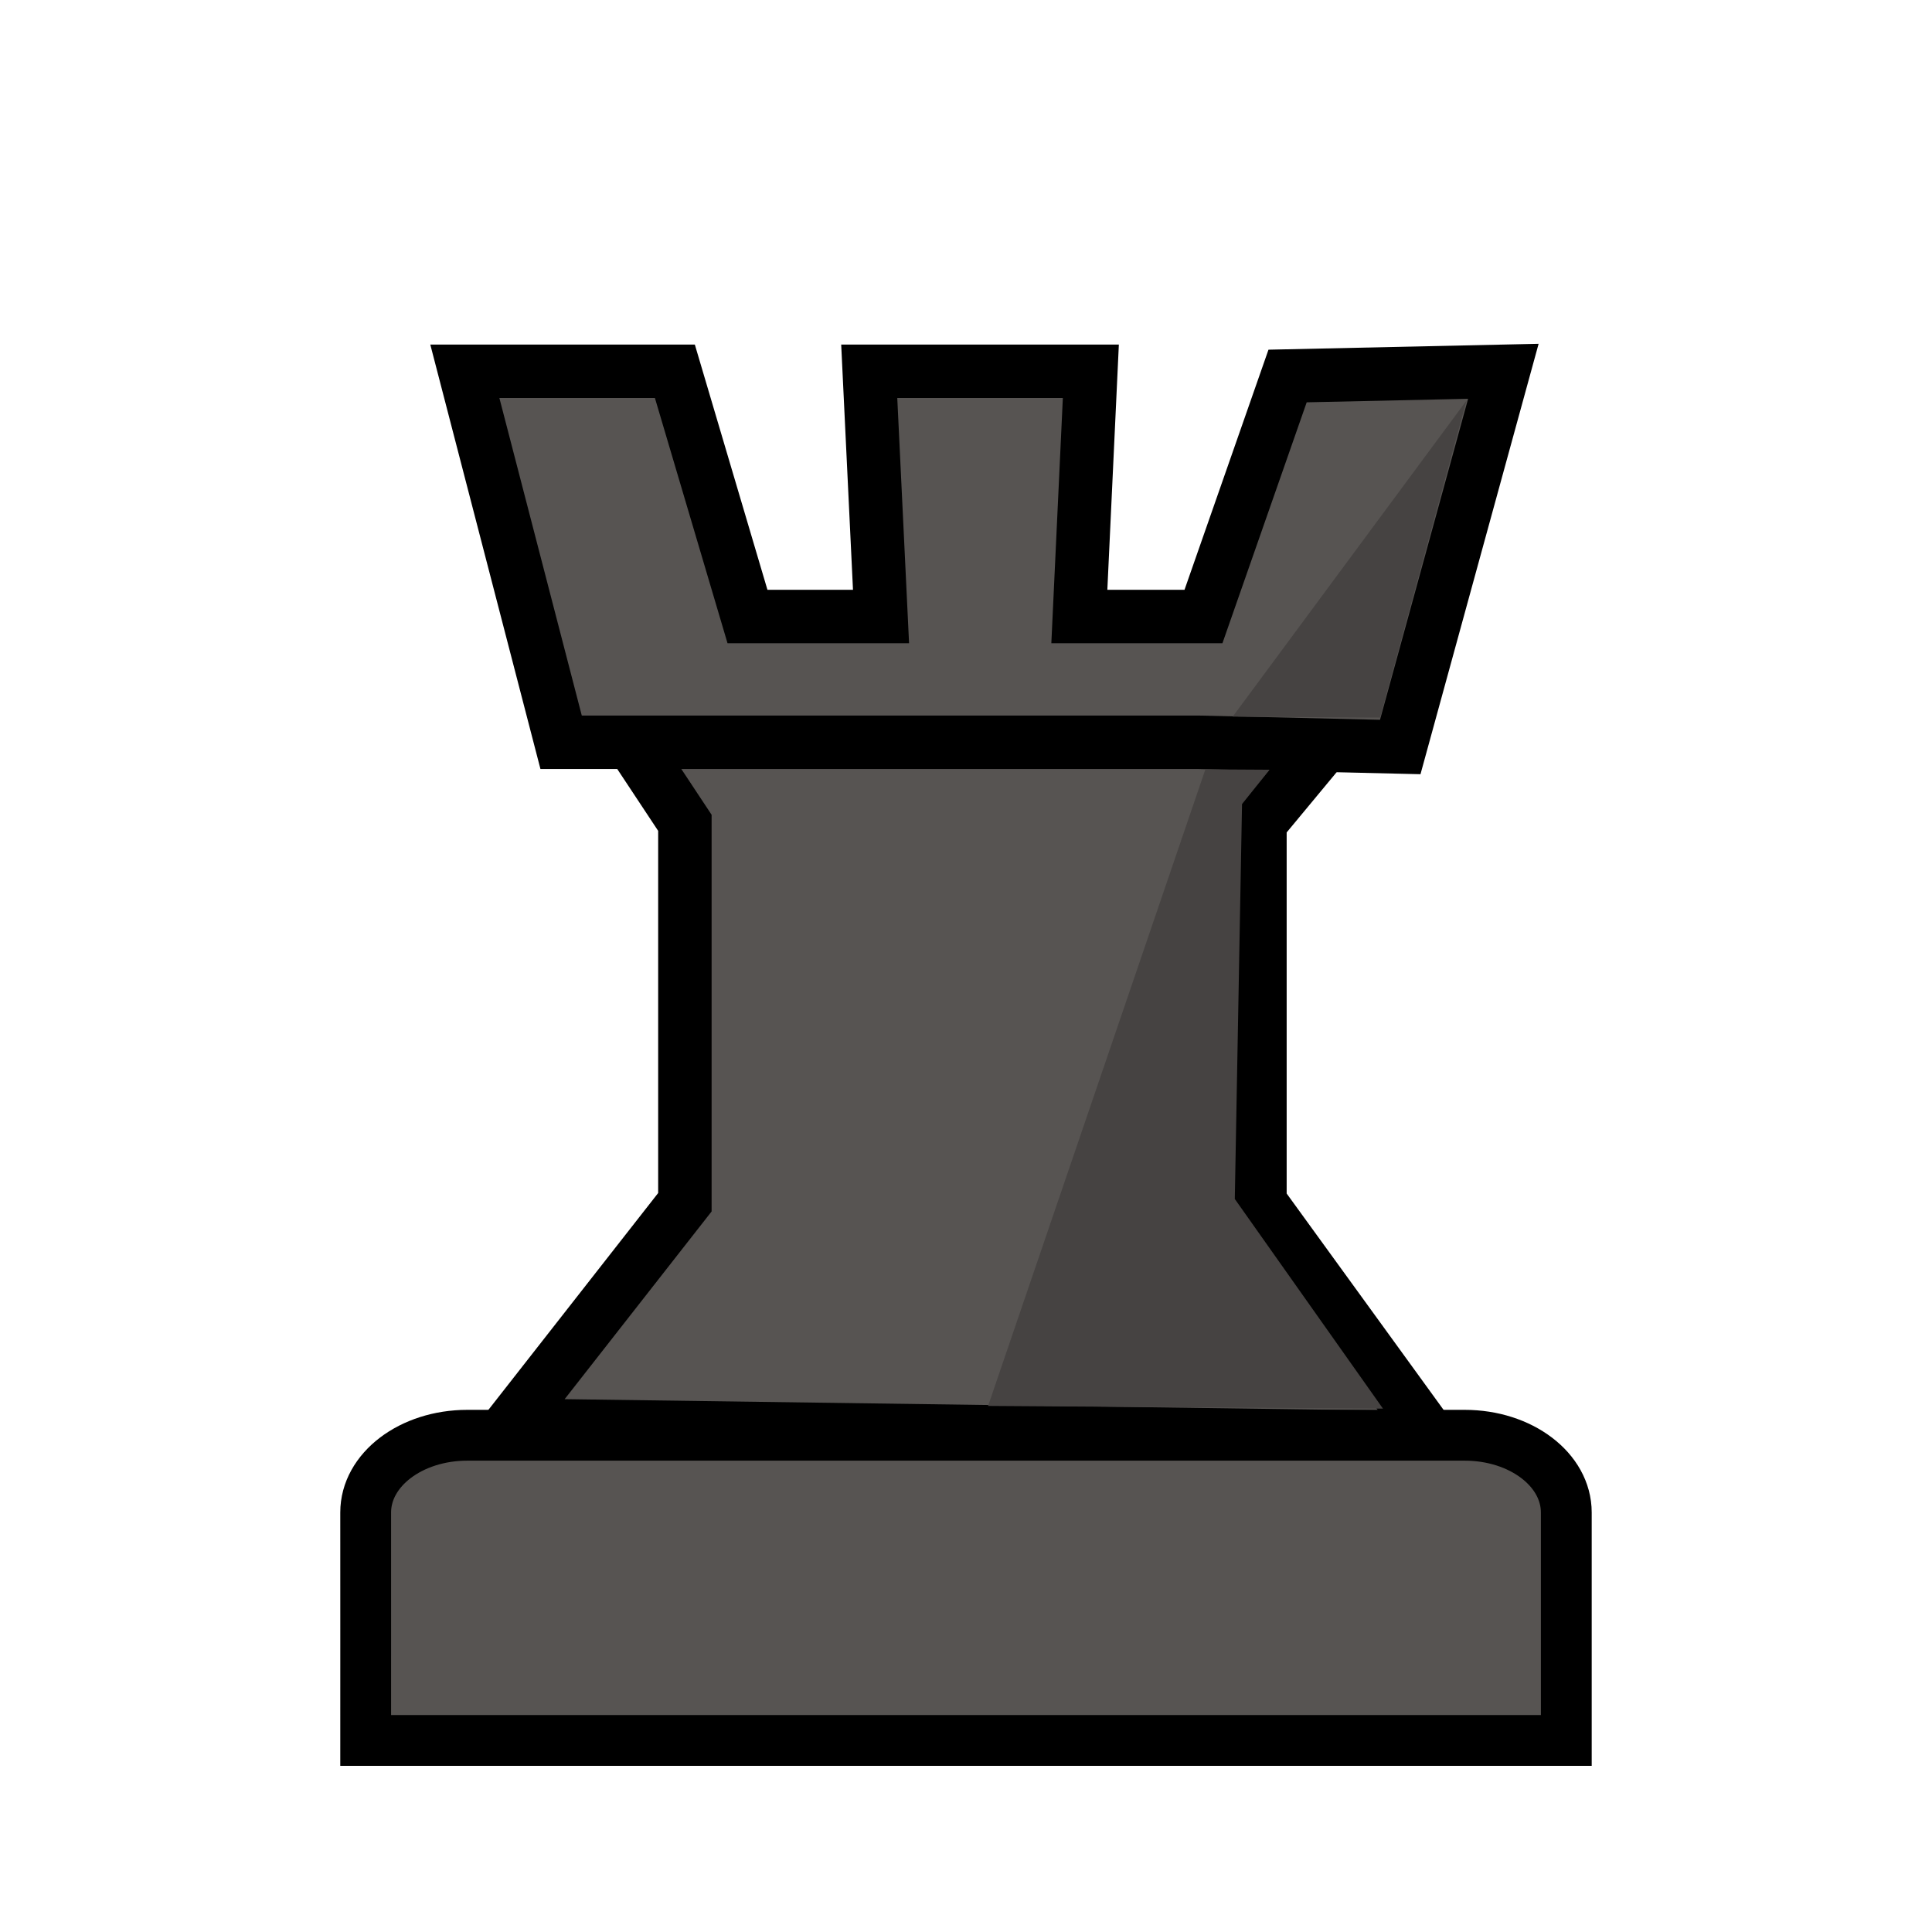
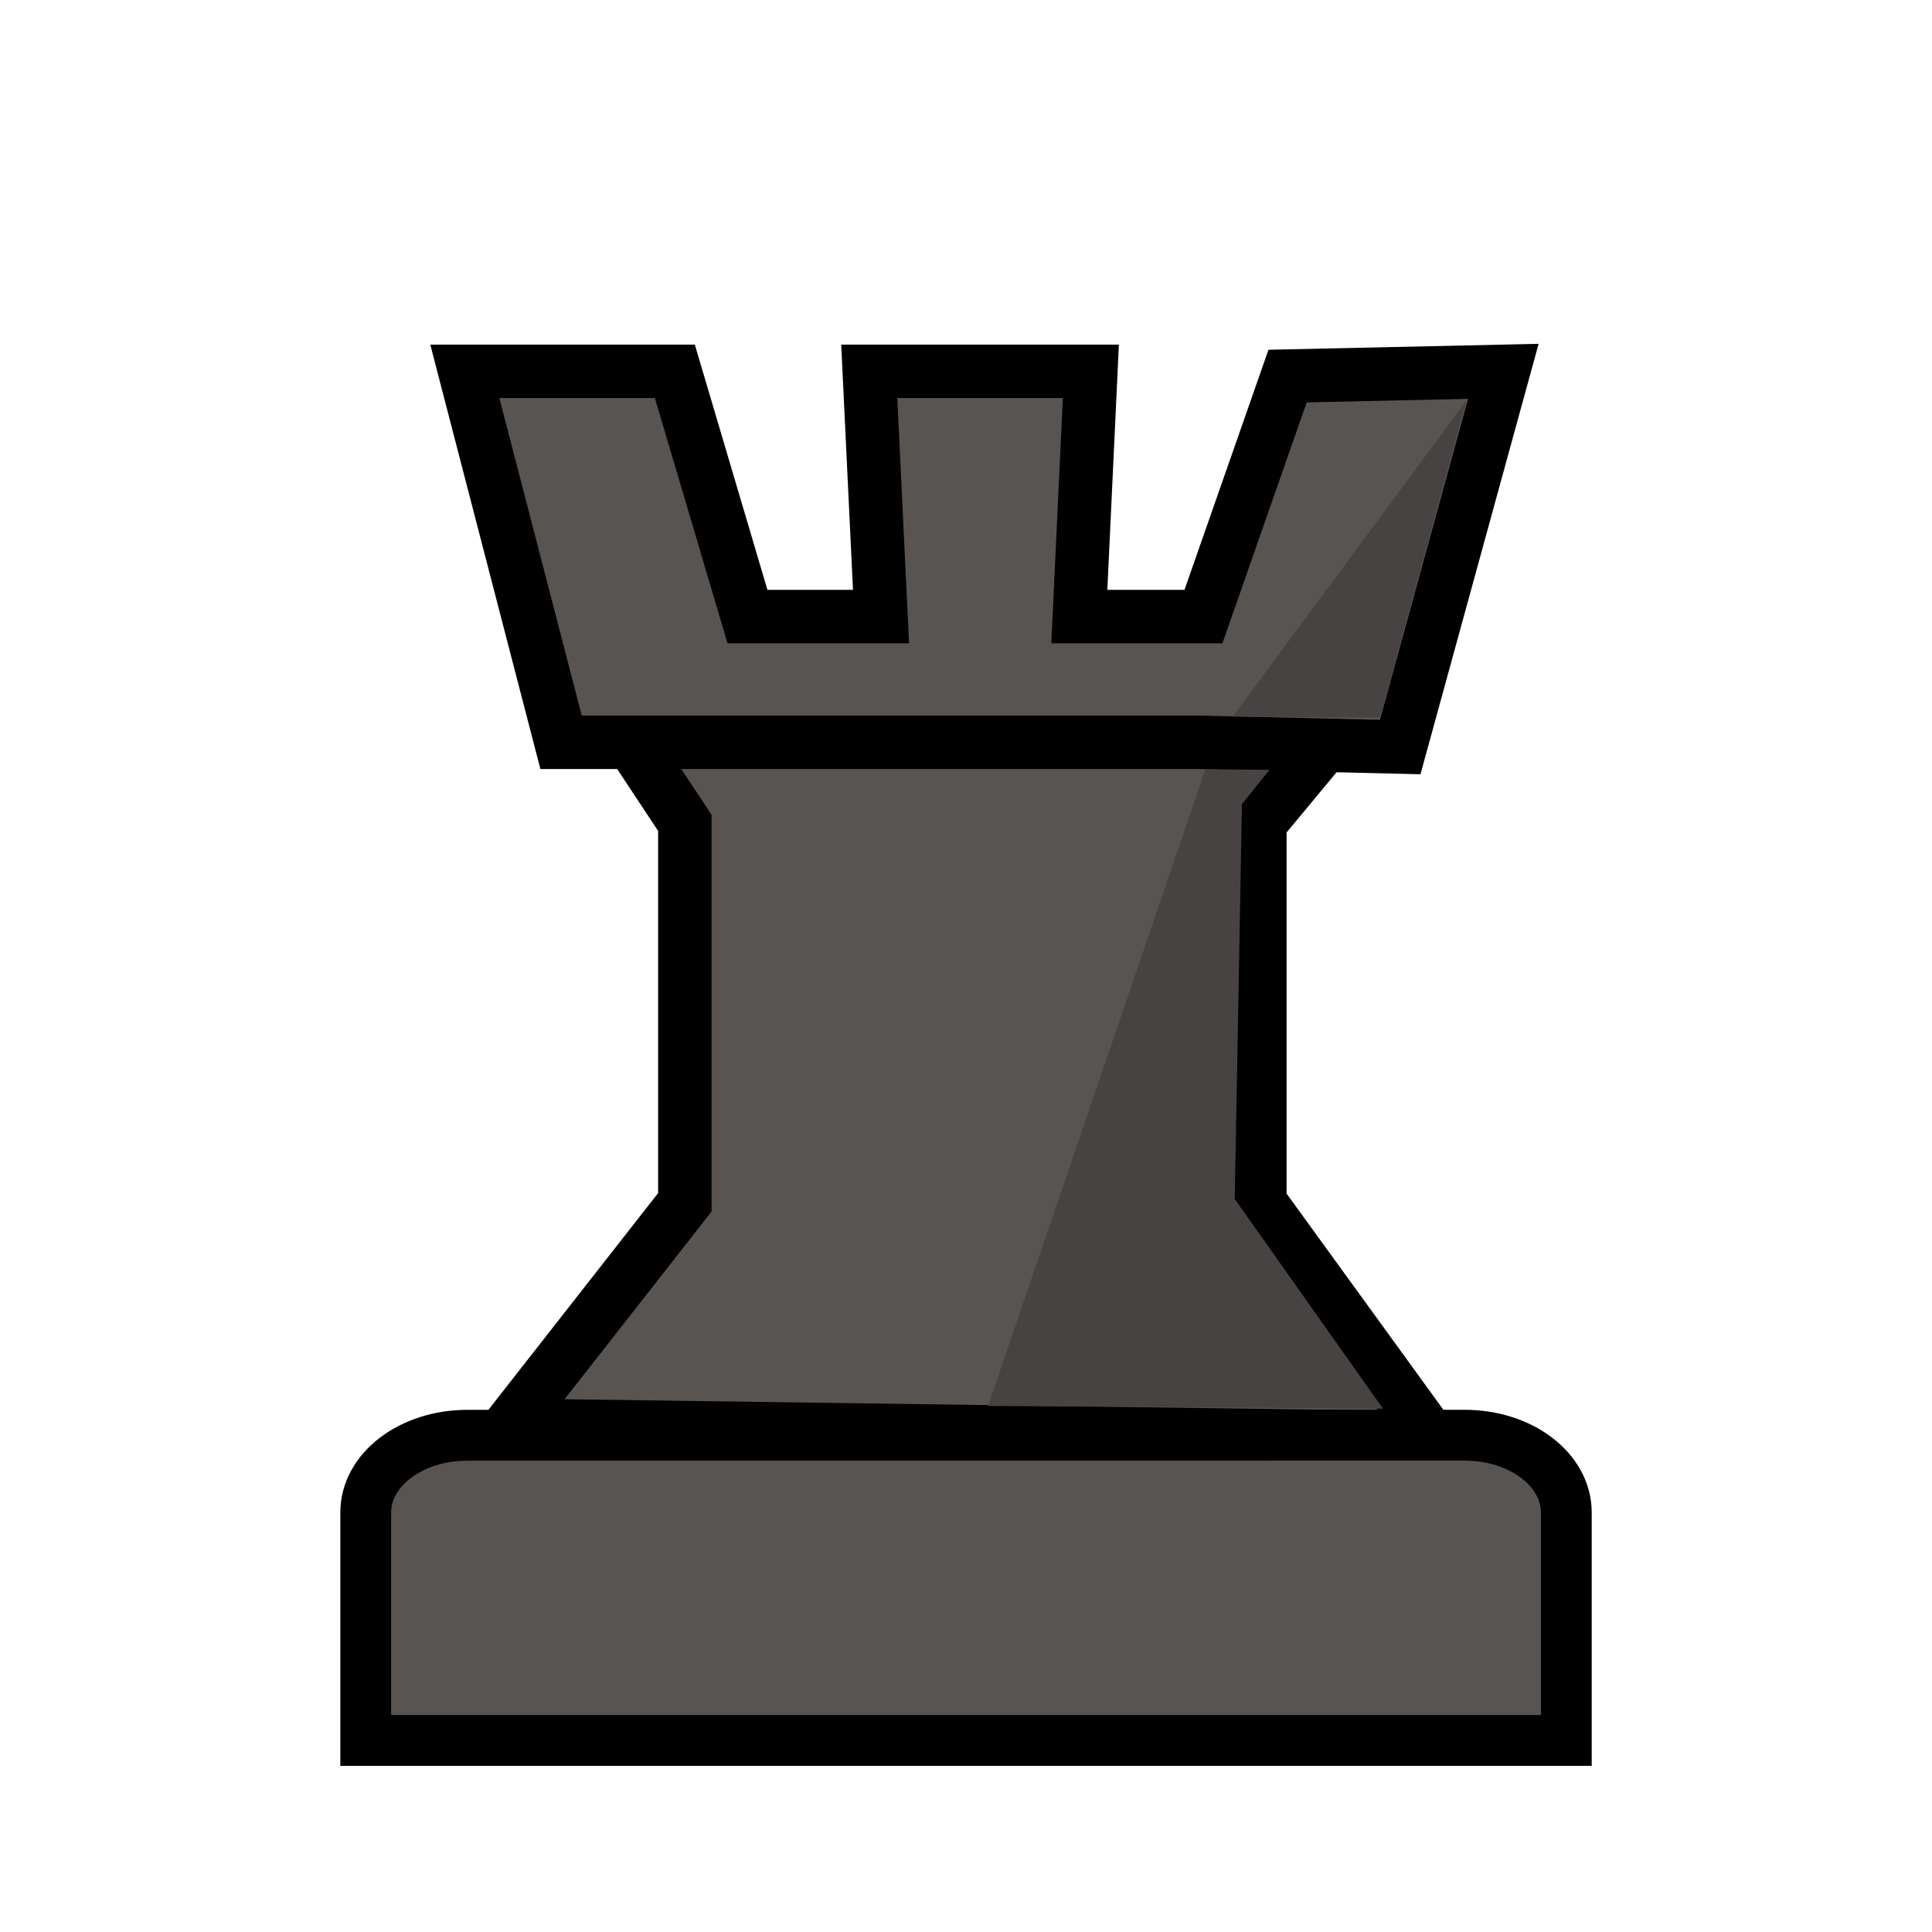
- <svg xmlns="http://www.w3.org/2000/svg" width="50mm" height="50mm" clip-rule="evenodd" fill-rule="evenodd" image-rendering="optimizeQuality" shape-rendering="geometricPrecision" text-rendering="geometricPrecision" version="1.1" viewBox="0 0 50 50" id="svg9033">
-   <defs id="defs9037" />
-   <g id="g1936-5" transform="translate(440.0755,-138.7496)">
-     <g id="g9897-5-9-1-4" transform="translate(1.114114,-52.33424)">
-       <g id="g8795-9-1-9-8" transform="matrix(0.9220761,0,0,0.9220761,-169.4964,16.04165)">
-         <path id="path8778-9-0-4-1" d="m -276.964,210.612 1.533,2.317 v 10.649 l -4.898,6.256 25.836,0.358 -4.798,-6.615 v -10.649 l 1.922,-2.317 z" style="fill:#575452;fill-opacity:1;fill-rule:evenodd;stroke:#000000;stroke-width:1.5;stroke-linecap:butt;stroke-linejoin:miter;stroke-opacity:1" />
-         <path id="path4582-8-6-1-7-7-2" d="m -273.715,210.668 h -5.19 l -2.702,-10.412 h 5.895 l 2.038,6.883 h 3.748 l -0.331,-6.883 h 6.22 l -0.323,6.883 h 3.484 l 2.361,-6.751 6.056,-0.132 -2.894,10.545 -5.677,-0.133 z" style="fill:#575452;fill-opacity:1;fill-rule:evenodd;stroke:#000000;stroke-width:1.5;stroke-linecap:butt;stroke-linejoin:miter;stroke-opacity:1" />
-       </g>
-       <path id="rect4661-3-4-1-5-6-3-4-5-8-8" d="m -429.095,228.228 c -1.458,0 -2.631,0.892 -2.631,1.999 0.002,1.987 -3.1e-4,4.083 0,5.9 h 31.072 c -1.1e-4,-2.175 0,-3.853 0,-5.9 0,-1.108 -1.173,-1.999 -2.631,-1.999 z" style="opacity:1;fill:#575452;fill-opacity:1;stroke:#000000;stroke-width:1.315;stroke-linecap:square;stroke-linejoin:miter;stroke-miterlimit:4;stroke-dasharray:none;stroke-dashoffset:0;stroke-opacity:1;paint-order:fill markers stroke" />
-     </g>
-     <path id="path11600-4-9" d="m -402.122,149.115 -6.051,8.181 3.814,0.025 z" style="fill:#464342;fill-opacity:1;fill-rule:evenodd;stroke:none;stroke-width:0.264px;stroke-linecap:butt;stroke-linejoin:miter;stroke-opacity:1" />
-     <path id="path11617-5-3" d="m -408.88,158.66 -5.624,16.475 10.22,0.07 -3.835,-5.426 0.187,-10.22 0.713,-0.889 z" style="fill:#464342;fill-opacity:1;fill-rule:evenodd;stroke:none;stroke-width:0.265px;stroke-linecap:butt;stroke-linejoin:miter;stroke-opacity:1" />
-   </g>
+ <svg xmlns="http://www.w3.org/2000/svg" width="50mm" height="50mm" clip-rule="evenodd" fill-rule="evenodd" image-rendering="optimizeQuality" shape-rendering="geometricPrecision" text-rendering="geometricPrecision" viewBox="0 0 50 50">
+   <path d="m-276.964 210.612 1.533 2.317v10.65l-4.899 6.256 25.836.358-4.798-6.615v-10.65l1.922-2.316z" style="fill:#575452;fill-opacity:1;fill-rule:evenodd;stroke:#000;stroke-width:1.5;stroke-linecap:butt;stroke-linejoin:miter;stroke-opacity:1" transform="translate(271.693 -175.042) scale(.92208)" />
+   <path d="M-273.715 210.668h-5.19l-2.701-10.412h5.895l2.038 6.883h3.748l-.33-6.883h6.22l-.324 6.883h3.484l2.361-6.75 6.056-.133-2.894 10.545-5.678-.133z" style="fill:#575452;fill-opacity:1;fill-rule:evenodd;stroke:#000;stroke-width:1.5;stroke-linecap:butt;stroke-linejoin:miter;stroke-opacity:1" transform="translate(271.693 -175.042) scale(.92208)" />
+   <path d="M-429.095 228.228c-1.457 0-2.63.891-2.63 1.999v5.9h31.071v-5.9c0-1.108-1.173-2-2.63-2z" style="opacity:1;fill:#575452;fill-opacity:1;stroke:#000;stroke-width:1.315;stroke-linecap:square;stroke-linejoin:miter;stroke-miterlimit:4;stroke-dasharray:none;stroke-dashoffset:0;stroke-opacity:1;paint-order:fill markers stroke" transform="translate(441.19 -191.084)" />
+   <path d="m-402.122 149.115-6.051 8.182 3.813.024z" style="fill:#464342;fill-opacity:1;fill-rule:evenodd;stroke:none;stroke-width:.264px;stroke-linecap:butt;stroke-linejoin:miter;stroke-opacity:1" transform="translate(440.075 -138.75)" />
+   <path d="m-408.88 158.66-5.624 16.476 10.22.07-3.836-5.426.187-10.22.713-.888z" style="fill:#464342;fill-opacity:1;fill-rule:evenodd;stroke:none;stroke-width:.265px;stroke-linecap:butt;stroke-linejoin:miter;stroke-opacity:1" transform="translate(440.075 -138.75)" />
</svg>
